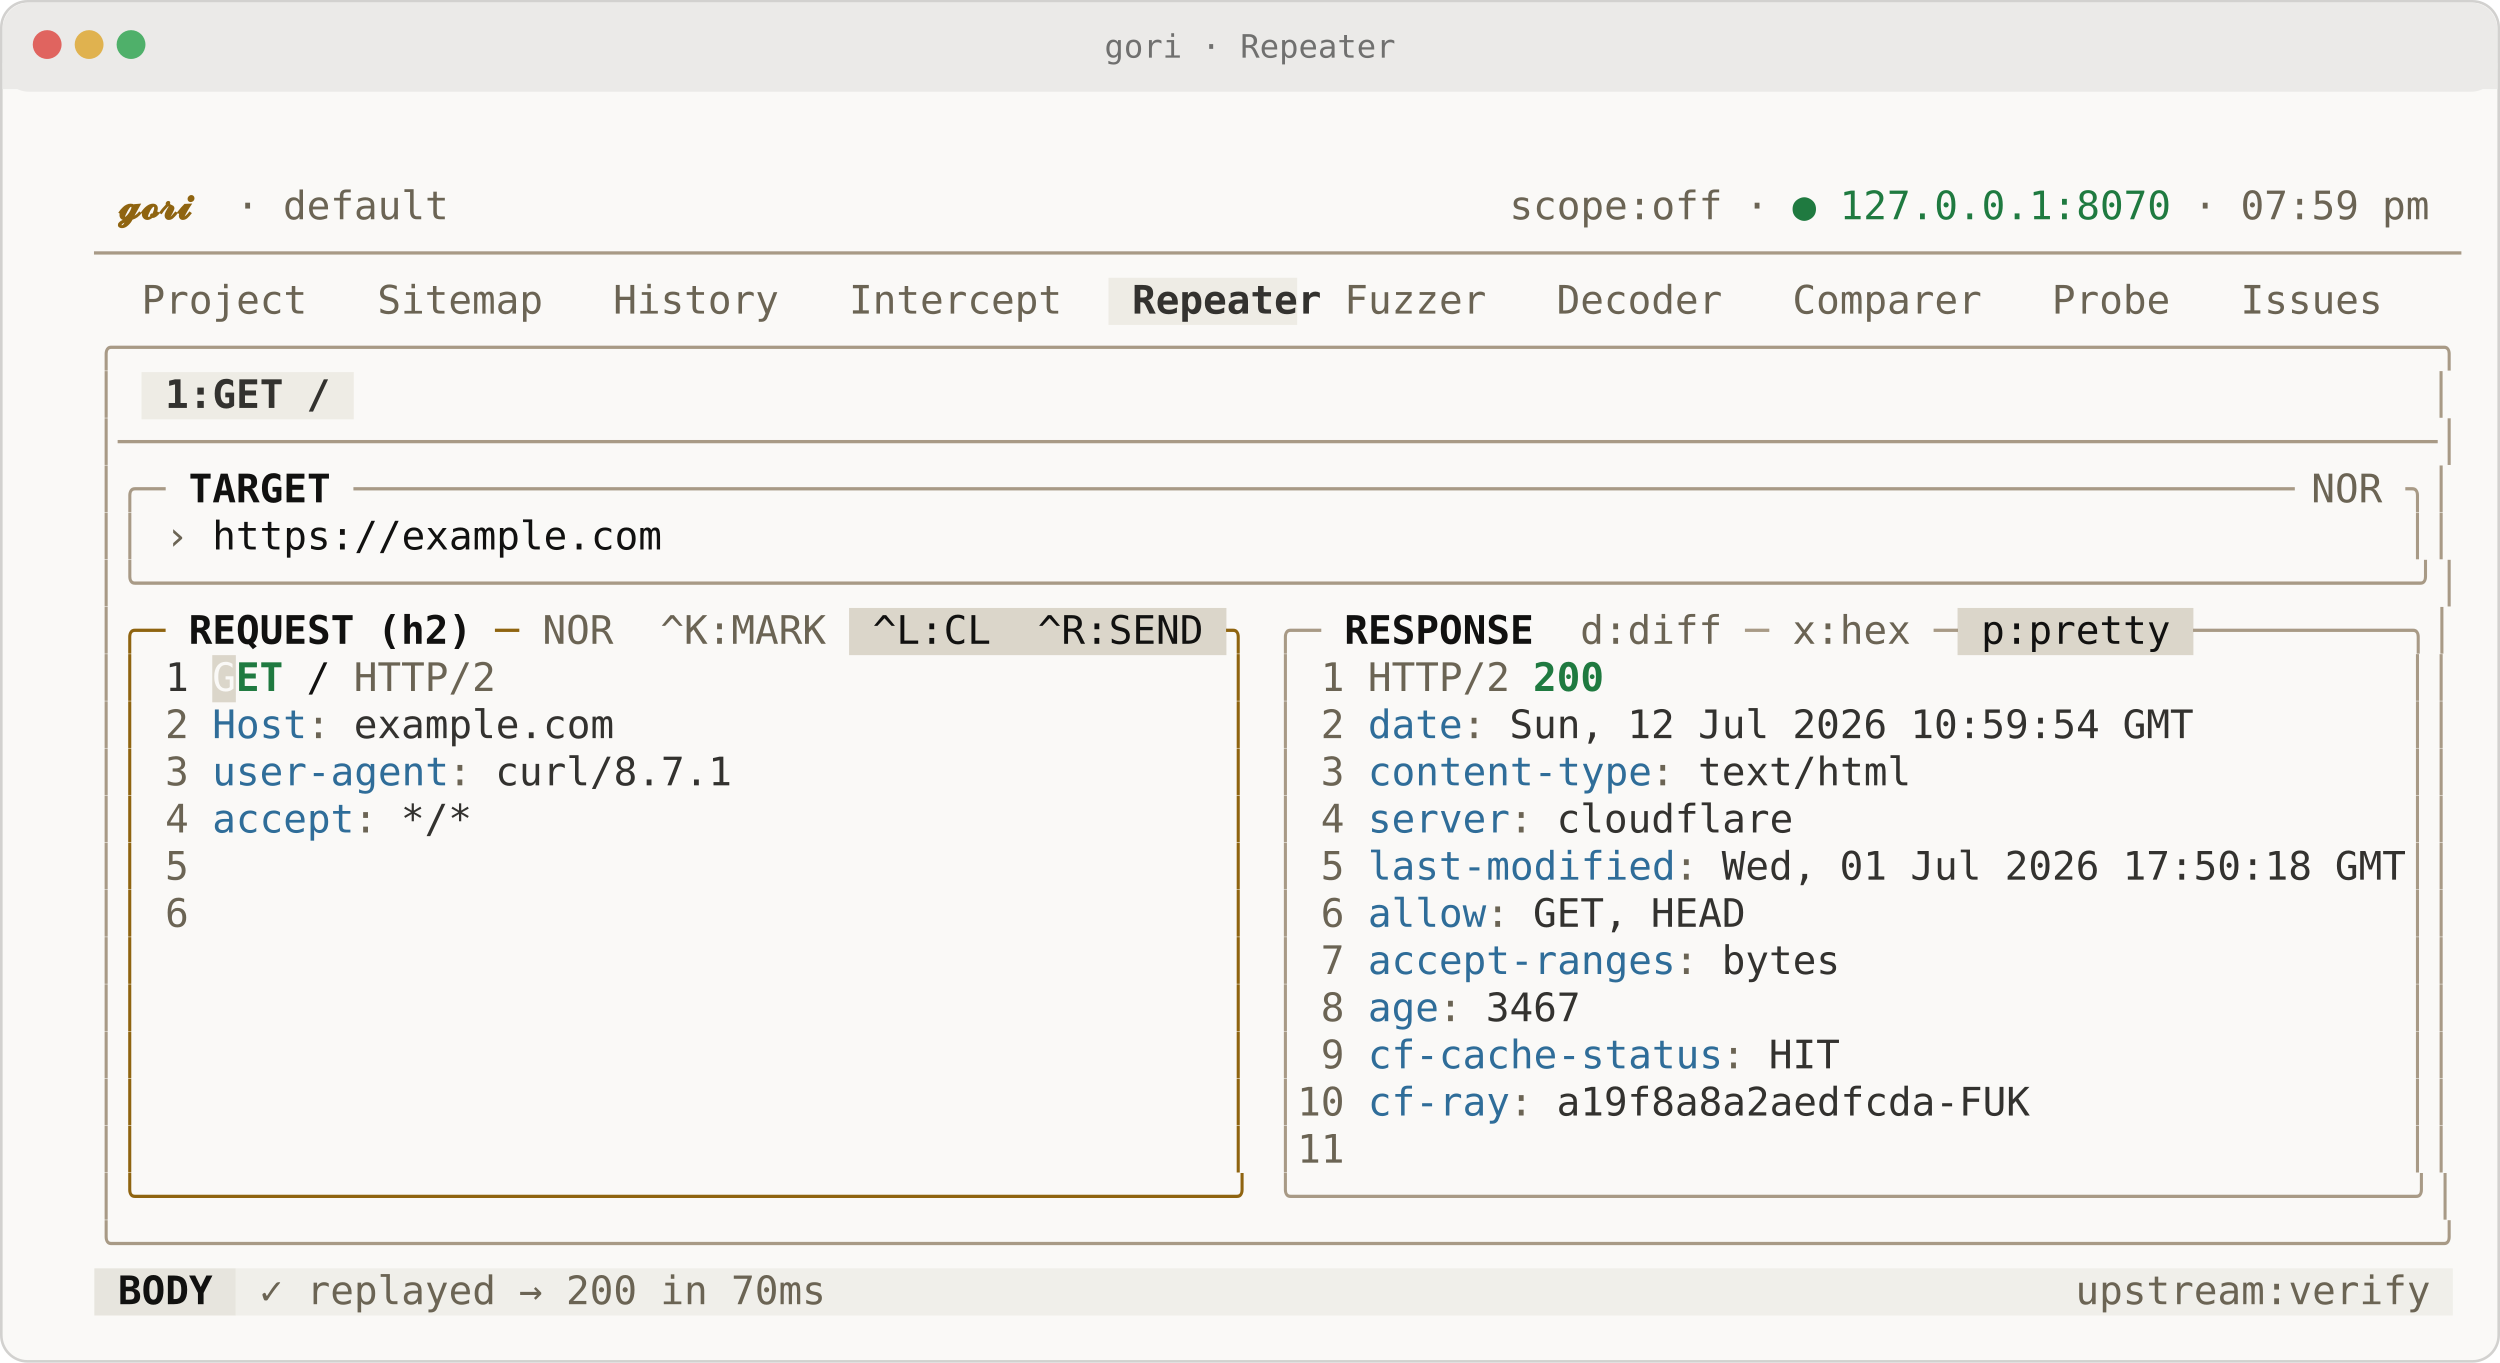
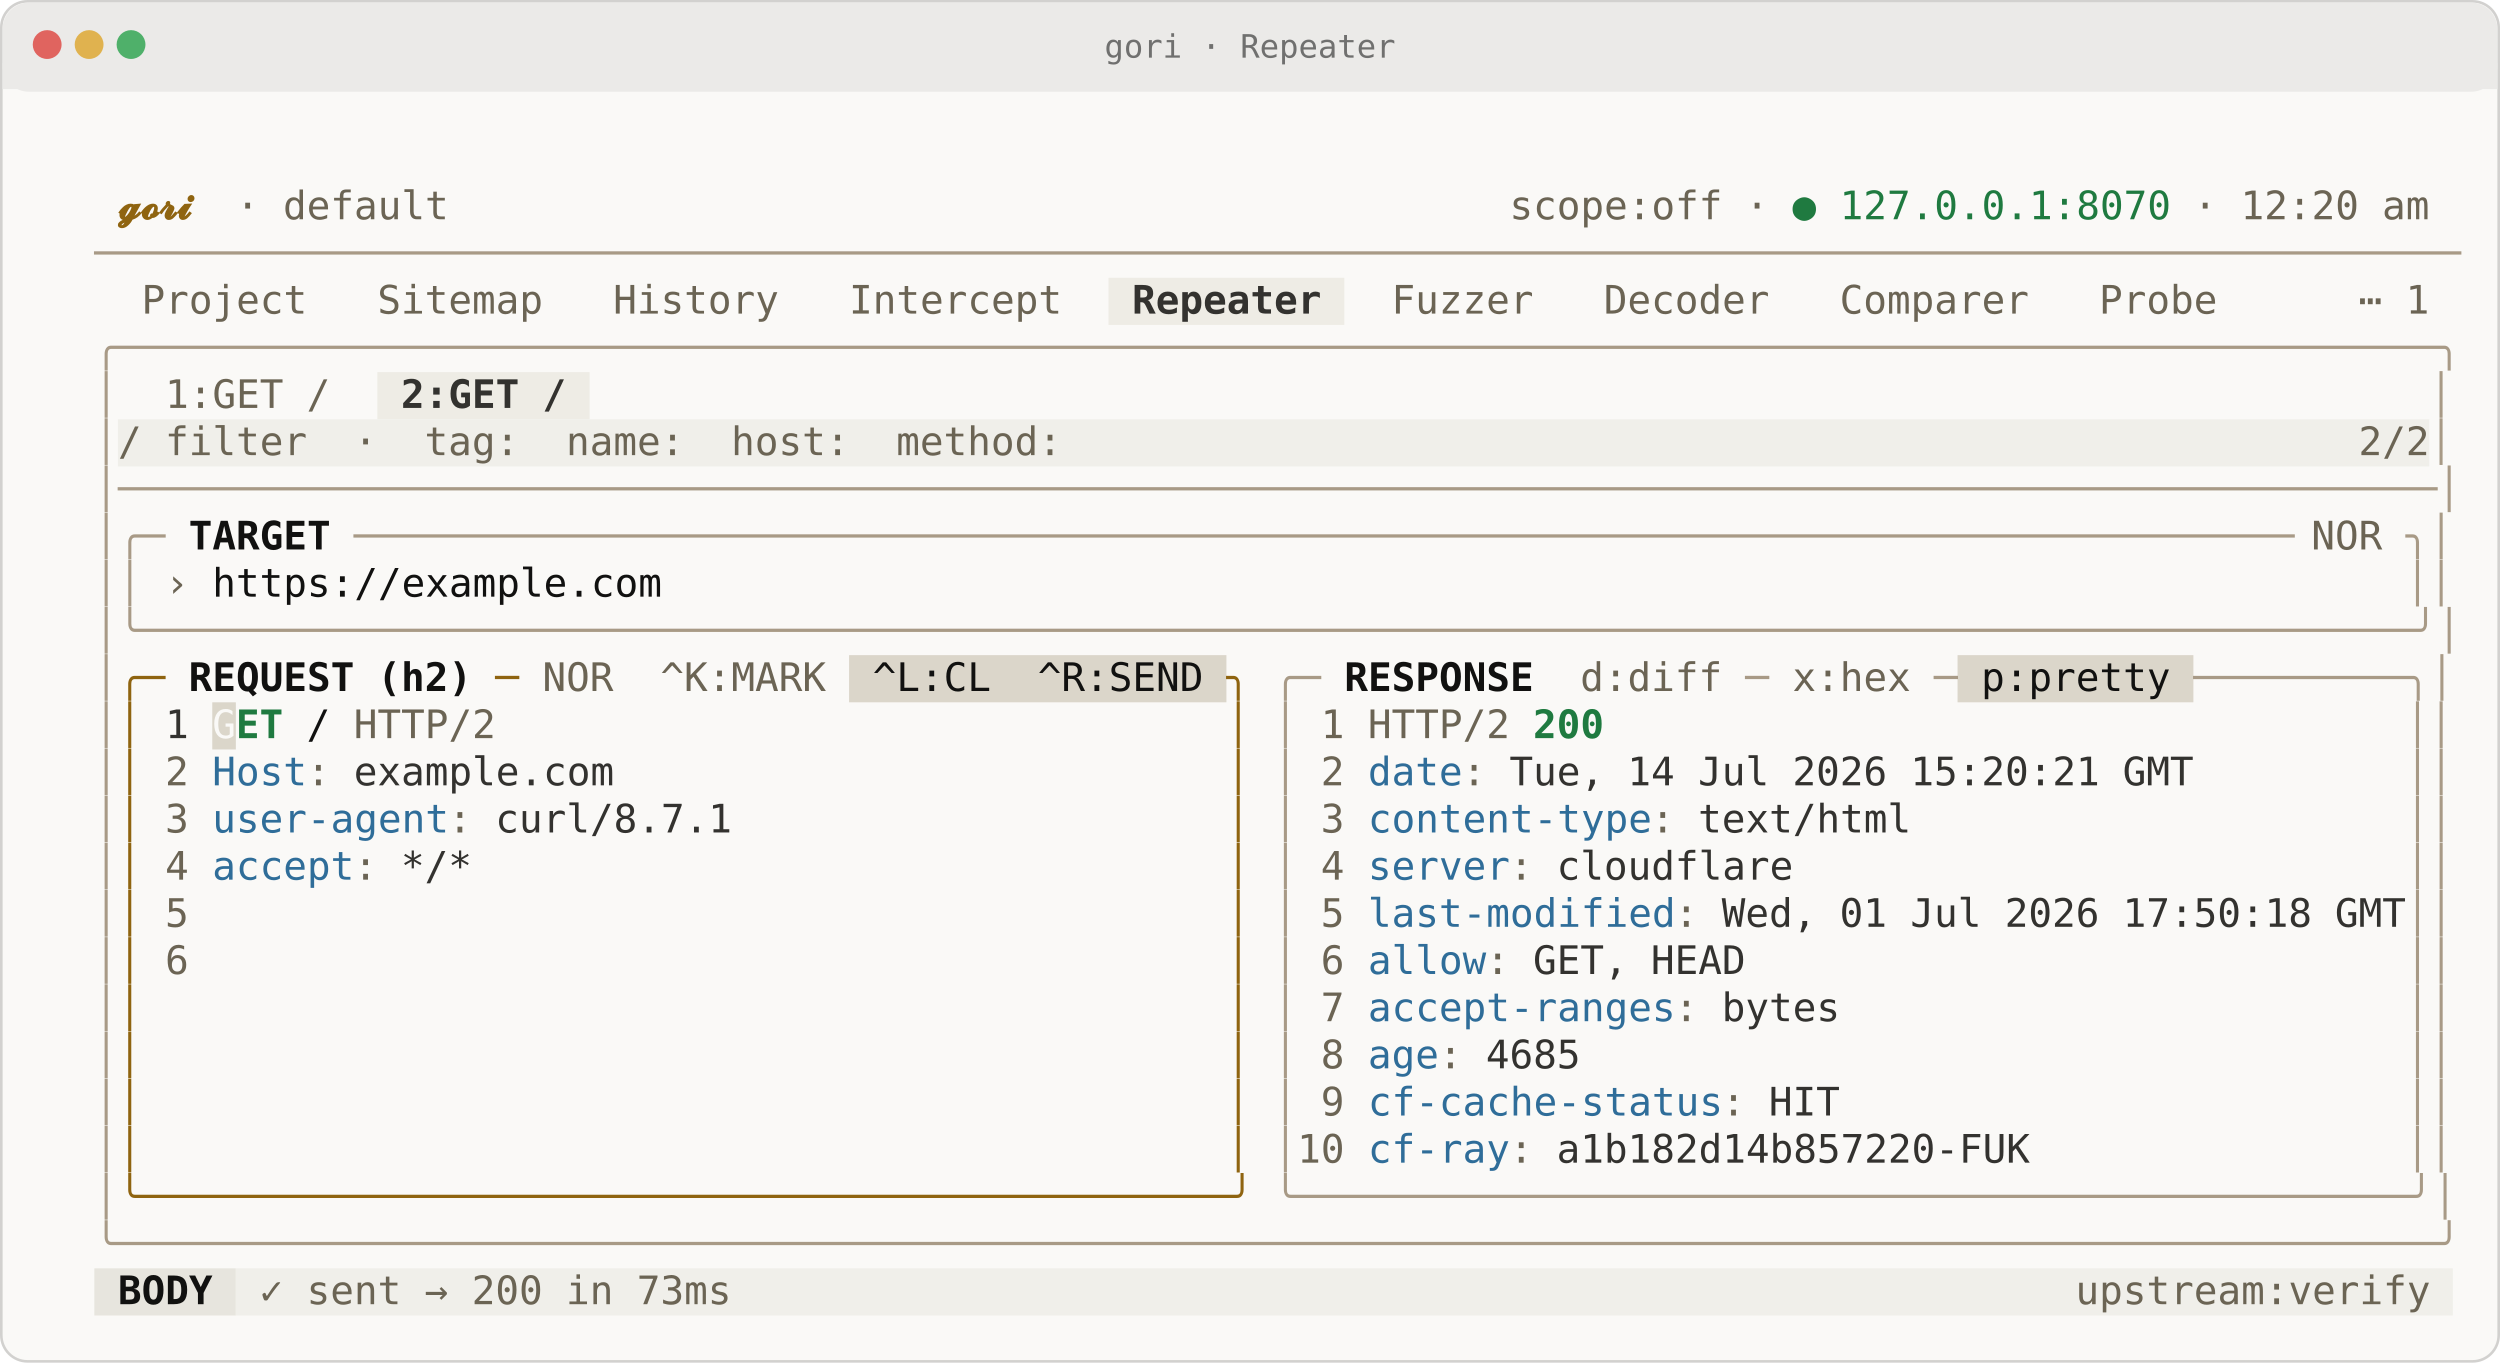
<svg xmlns="http://www.w3.org/2000/svg" width="954" height="520" viewBox="0 0 954.0 520.0" font-family="ui-monospace,'SF Mono','JetBrains Mono',Menlo,Consolas,monospace" font-size="15.0px" role="img" aria-label="gori · Repeater">
  <rect x="0.5" y="0.5" width="953.0" height="519.0" rx="10" ry="10" fill="#faf9f7" stroke="#d2d1cf" stroke-width="1" />
  <rect x="1" y="1" width="952.0" height="34.0" rx="10" ry="10" fill="#ebeae8" />
  <rect x="1" y="24.0" width="952.0" height="10" fill="#ebeae8" />
  <circle cx="18.0" cy="17.0" r="5.5" fill="#e0645f" />
  <circle cx="34.0" cy="17.0" r="5.5" fill="#e0b24f" />
  <circle cx="50.0" cy="17.0" r="5.5" fill="#4fb06a" />
  <text x="477.0" y="22.0" text-anchor="middle" fill="#70706f" font-size="12.3px">gori · Repeater</text>
-   <rect x="423.00" y="106.00" width="72.00" height="18.00" fill="#eeece5" />
-   <rect x="54.00" y="142.00" width="81.00" height="18.00" fill="#eeece5" />
-   <rect x="324.00" y="232.00" width="144.00" height="18.00" fill="#dbd6ca" />
-   <rect x="747.00" y="232.00" width="90.00" height="18.00" fill="#dbd6ca" />
-   <rect x="81.00" y="250.00" width="9.00" height="18.00" fill="#dbd6ca" />
+   <rect x="423.00" y="106.00" width="90.00" height="18.00" fill="#eeece5" />
+   <rect x="144.00" y="142.00" width="81.00" height="18.00" fill="#eeece5" />
+   <rect x="45.00" y="160.00" width="882.00" height="18.00" fill="#f0efea" />
+   <rect x="324.00" y="250.00" width="144.00" height="18.00" fill="#dbd6ca" />
+   <rect x="747.00" y="250.00" width="90.00" height="18.00" fill="#dbd6ca" />
+   <rect x="81.00" y="268.00" width="9.00" height="18.00" fill="#dbd6ca" />
  <rect x="36.00" y="484.00" width="54.00" height="18.00" fill="#e7e5de" />
  <rect x="90.00" y="484.00" width="846.00" height="18.00" fill="#f0efea" />
  <text x="45.00" y="83.68" textLength="36.00" lengthAdjust="spacingAndGlyphs" fill="#8f6410" font-weight="700" xml:space="preserve">𝓰𝓸𝓻𝓲</text>
  <text x="90.00" y="83.68" textLength="9.00" lengthAdjust="spacingAndGlyphs" fill="#6b6454" xml:space="preserve">·</text>
  <text x="108.00" y="83.68" textLength="63.00" lengthAdjust="spacingAndGlyphs" fill="#6b6454" xml:space="preserve">default</text>
  <text x="576.00" y="83.68" textLength="81.00" lengthAdjust="spacingAndGlyphs" fill="#6b6454" xml:space="preserve">scope:off</text>
  <text x="666.00" y="83.68" textLength="9.00" lengthAdjust="spacingAndGlyphs" fill="#6b6454" xml:space="preserve">·</text>
  <text x="684.00" y="83.68" textLength="9.00" lengthAdjust="spacingAndGlyphs" fill="#1f7a40" xml:space="preserve">●</text>
  <text x="702.00" y="83.68" textLength="126.00" lengthAdjust="spacingAndGlyphs" fill="#1f7a40" xml:space="preserve">127.0.0.1:8070</text>
  <text x="837.00" y="83.68" textLength="9.00" lengthAdjust="spacingAndGlyphs" fill="#6b6454" xml:space="preserve">·</text>
-   <text x="855.00" y="83.68" textLength="45.00" lengthAdjust="spacingAndGlyphs" fill="#6b6454" xml:space="preserve">07:59</text>
-   <text x="909.00" y="83.68" textLength="18.00" lengthAdjust="spacingAndGlyphs" fill="#6b6454" xml:space="preserve">pm</text>
+   <text x="855.00" y="83.68" textLength="45.00" lengthAdjust="spacingAndGlyphs" fill="#6b6454" xml:space="preserve">12:20</text>
+   <text x="909.00" y="83.68" textLength="18.00" lengthAdjust="spacingAndGlyphs" fill="#6b6454" xml:space="preserve">am</text>
  <text x="36.00" y="101.68" textLength="900.00" lengthAdjust="spacingAndGlyphs" fill="#a89a86" xml:space="preserve">────────────────────────────────────────────────────────────────────────────────────────────────────</text>
  <text x="54.00" y="119.68" textLength="63.00" lengthAdjust="spacingAndGlyphs" fill="#6b6454" xml:space="preserve">Project</text>
  <text x="144.00" y="119.68" textLength="63.00" lengthAdjust="spacingAndGlyphs" fill="#6b6454" xml:space="preserve">Sitemap</text>
  <text x="234.00" y="119.68" textLength="63.00" lengthAdjust="spacingAndGlyphs" fill="#6b6454" xml:space="preserve">History</text>
  <text x="324.00" y="119.68" textLength="81.00" lengthAdjust="spacingAndGlyphs" fill="#6b6454" xml:space="preserve">Intercept</text>
-   <text x="432.00" y="119.68" textLength="54.00" lengthAdjust="spacingAndGlyphs" fill="#33322f" font-weight="700" xml:space="preserve">Repeater</text>
-   <text x="513.00" y="119.68" textLength="54.00" lengthAdjust="spacingAndGlyphs" fill="#6b6454" xml:space="preserve">Fuzzer</text>
-   <text x="594.00" y="119.68" textLength="63.00" lengthAdjust="spacingAndGlyphs" fill="#6b6454" xml:space="preserve">Decoder</text>
-   <text x="684.00" y="119.68" textLength="72.00" lengthAdjust="spacingAndGlyphs" fill="#6b6454" xml:space="preserve">Comparer</text>
-   <text x="783.00" y="119.68" textLength="45.00" lengthAdjust="spacingAndGlyphs" fill="#6b6454" xml:space="preserve">Probe</text>
-   <text x="855.00" y="119.68" textLength="72.00" lengthAdjust="spacingAndGlyphs" fill="#6b6454" xml:space="preserve">Issues</text>
+   <text x="432.00" y="119.68" textLength="72.00" lengthAdjust="spacingAndGlyphs" fill="#33322f" font-weight="700" xml:space="preserve">Repeater</text>
+   <text x="531.00" y="119.68" textLength="54.00" lengthAdjust="spacingAndGlyphs" fill="#6b6454" xml:space="preserve">Fuzzer</text>
+   <text x="612.00" y="119.68" textLength="63.00" lengthAdjust="spacingAndGlyphs" fill="#6b6454" xml:space="preserve">Decoder</text>
+   <text x="702.00" y="119.68" textLength="72.00" lengthAdjust="spacingAndGlyphs" fill="#6b6454" xml:space="preserve">Comparer</text>
+   <text x="801.00" y="119.68" textLength="45.00" lengthAdjust="spacingAndGlyphs" fill="#6b6454" xml:space="preserve">Probe</text>
+   <text x="900.00" y="119.68" textLength="9.00" lengthAdjust="spacingAndGlyphs" fill="#6b6454" xml:space="preserve">⋯</text>
+   <text x="918.00" y="119.68" textLength="9.00" lengthAdjust="spacingAndGlyphs" fill="#6b6454" xml:space="preserve">1</text>
  <text x="36.00" y="137.68" textLength="900.00" lengthAdjust="spacingAndGlyphs" fill="#a89a86" xml:space="preserve">╭──────────────────────────────────────────────────────────────────────────────────────────────────╮</text>
  <text x="36.00" y="155.68" textLength="9.00" lengthAdjust="spacingAndGlyphs" fill="#a89a86" xml:space="preserve">│</text>
-   <text x="63.00" y="155.68" textLength="45.00" lengthAdjust="spacingAndGlyphs" fill="#33322f" font-weight="700" xml:space="preserve">1:GET</text>
-   <text x="117.00" y="155.68" textLength="9.00" lengthAdjust="spacingAndGlyphs" fill="#33322f" font-weight="700" xml:space="preserve">/</text>
+   <text x="63.00" y="155.68" textLength="45.00" lengthAdjust="spacingAndGlyphs" fill="#6b6454" xml:space="preserve">1:GET</text>
+   <text x="117.00" y="155.68" textLength="9.00" lengthAdjust="spacingAndGlyphs" fill="#6b6454" xml:space="preserve">/</text>
+   <text x="153.00" y="155.68" textLength="45.00" lengthAdjust="spacingAndGlyphs" fill="#33322f" font-weight="700" xml:space="preserve">2:GET</text>
+   <text x="207.00" y="155.68" textLength="9.00" lengthAdjust="spacingAndGlyphs" fill="#33322f" font-weight="700" xml:space="preserve">/</text>
  <text x="927.00" y="155.68" textLength="9.00" lengthAdjust="spacingAndGlyphs" fill="#a89a86" xml:space="preserve">│</text>
-   <text x="36.00" y="173.68" textLength="900.00" lengthAdjust="spacingAndGlyphs" fill="#a89a86" xml:space="preserve">│──────────────────────────────────────────────────────────────────────────────────────────────────│</text>
-   <text x="36.00" y="191.68" textLength="27.00" lengthAdjust="spacingAndGlyphs" fill="#a89a86" xml:space="preserve">│╭─</text>
-   <text x="72.00" y="191.68" textLength="54.00" lengthAdjust="spacingAndGlyphs" fill="#111110" font-weight="700" xml:space="preserve">TARGET</text>
-   <text x="135.00" y="191.68" textLength="738.00" lengthAdjust="spacingAndGlyphs" fill="#a89a86" xml:space="preserve">──────────────────────────────────────────────────────────────────────────────────</text>
-   <text x="882.00" y="191.68" textLength="27.00" lengthAdjust="spacingAndGlyphs" fill="#6b6454" xml:space="preserve">NOR</text>
-   <text x="918.00" y="191.68" textLength="18.00" lengthAdjust="spacingAndGlyphs" fill="#a89a86" xml:space="preserve">╮│</text>
-   <text x="36.00" y="209.68" textLength="18.00" lengthAdjust="spacingAndGlyphs" fill="#a89a86" xml:space="preserve">││</text>
-   <text x="63.00" y="209.68" textLength="9.00" lengthAdjust="spacingAndGlyphs" fill="#6b6454" xml:space="preserve">›</text>
-   <text x="81.00" y="209.68" textLength="171.00" lengthAdjust="spacingAndGlyphs" fill="#111110" xml:space="preserve">https://example.com</text>
-   <text x="918.00" y="209.68" textLength="18.00" lengthAdjust="spacingAndGlyphs" fill="#a89a86" xml:space="preserve">││</text>
-   <text x="36.00" y="227.68" textLength="900.00" lengthAdjust="spacingAndGlyphs" fill="#a89a86" xml:space="preserve">│╰────────────────────────────────────────────────────────────────────────────────────────────────╯│</text>
-   <text x="36.00" y="245.68" textLength="9.00" lengthAdjust="spacingAndGlyphs" fill="#a89a86" xml:space="preserve">│</text>
-   <text x="45.00" y="245.68" textLength="18.00" lengthAdjust="spacingAndGlyphs" fill="#8f6410" xml:space="preserve">╭─</text>
-   <text x="72.00" y="245.68" textLength="63.00" lengthAdjust="spacingAndGlyphs" fill="#111110" font-weight="700" xml:space="preserve">REQUEST</text>
-   <text x="144.00" y="245.68" textLength="36.00" lengthAdjust="spacingAndGlyphs" fill="#111110" font-weight="700" xml:space="preserve">(h2)</text>
-   <text x="189.00" y="245.68" textLength="9.00" lengthAdjust="spacingAndGlyphs" fill="#8f6410" xml:space="preserve">─</text>
-   <text x="207.00" y="245.68" textLength="27.00" lengthAdjust="spacingAndGlyphs" fill="#6b6454" xml:space="preserve">NOR</text>
-   <text x="252.00" y="245.68" textLength="63.00" lengthAdjust="spacingAndGlyphs" fill="#6b6454" xml:space="preserve">^K:MARK</text>
-   <text x="333.00" y="245.68" textLength="45.00" lengthAdjust="spacingAndGlyphs" fill="#111110" xml:space="preserve">^L:CL</text>
-   <text x="396.00" y="245.68" textLength="63.00" lengthAdjust="spacingAndGlyphs" fill="#111110" xml:space="preserve">^R:SEND</text>
-   <text x="468.00" y="245.68" textLength="9.00" lengthAdjust="spacingAndGlyphs" fill="#8f6410" xml:space="preserve">╮</text>
-   <text x="486.00" y="245.68" textLength="18.00" lengthAdjust="spacingAndGlyphs" fill="#a89a86" xml:space="preserve">╭─</text>
-   <text x="513.00" y="245.68" textLength="72.00" lengthAdjust="spacingAndGlyphs" fill="#111110" font-weight="700" xml:space="preserve">RESPONSE</text>
-   <text x="603.00" y="245.68" textLength="54.00" lengthAdjust="spacingAndGlyphs" fill="#6b6454" xml:space="preserve">d:diff</text>
-   <text x="666.00" y="245.68" textLength="9.00" lengthAdjust="spacingAndGlyphs" fill="#a89a86" xml:space="preserve">─</text>
-   <text x="684.00" y="245.68" textLength="45.00" lengthAdjust="spacingAndGlyphs" fill="#6b6454" xml:space="preserve">x:hex</text>
-   <text x="738.00" y="245.68" textLength="9.00" lengthAdjust="spacingAndGlyphs" fill="#a89a86" xml:space="preserve">─</text>
-   <text x="756.00" y="245.68" textLength="72.00" lengthAdjust="spacingAndGlyphs" fill="#111110" xml:space="preserve">p:pretty</text>
-   <text x="837.00" y="245.68" textLength="99.00" lengthAdjust="spacingAndGlyphs" fill="#a89a86" xml:space="preserve">─────────╮│</text>
+   <text x="36.00" y="173.68" textLength="9.00" lengthAdjust="spacingAndGlyphs" fill="#a89a86" xml:space="preserve">│</text>
+   <text x="45.00" y="173.68" textLength="9.00" lengthAdjust="spacingAndGlyphs" fill="#6b6454" xml:space="preserve">/</text>
+   <text x="63.00" y="173.68" textLength="54.00" lengthAdjust="spacingAndGlyphs" fill="#6b6454" xml:space="preserve">filter</text>
+   <text x="135.00" y="173.68" textLength="9.00" lengthAdjust="spacingAndGlyphs" fill="#6b6454" xml:space="preserve">·</text>
+   <text x="162.00" y="173.68" textLength="36.00" lengthAdjust="spacingAndGlyphs" fill="#6b6454" xml:space="preserve">tag:</text>
+   <text x="216.00" y="173.68" textLength="45.00" lengthAdjust="spacingAndGlyphs" fill="#6b6454" xml:space="preserve">name:</text>
+   <text x="279.00" y="173.68" textLength="45.00" lengthAdjust="spacingAndGlyphs" fill="#6b6454" xml:space="preserve">host:</text>
+   <text x="342.00" y="173.68" textLength="63.00" lengthAdjust="spacingAndGlyphs" fill="#6b6454" xml:space="preserve">method:</text>
+   <text x="900.00" y="173.68" textLength="27.00" lengthAdjust="spacingAndGlyphs" fill="#6b6454" xml:space="preserve">2/2</text>
+   <text x="927.00" y="173.68" textLength="9.00" lengthAdjust="spacingAndGlyphs" fill="#a89a86" xml:space="preserve">│</text>
+   <text x="36.00" y="191.68" textLength="900.00" lengthAdjust="spacingAndGlyphs" fill="#a89a86" xml:space="preserve">│──────────────────────────────────────────────────────────────────────────────────────────────────│</text>
+   <text x="36.00" y="209.68" textLength="27.00" lengthAdjust="spacingAndGlyphs" fill="#a89a86" xml:space="preserve">│╭─</text>
+   <text x="72.00" y="209.68" textLength="54.00" lengthAdjust="spacingAndGlyphs" fill="#111110" font-weight="700" xml:space="preserve">TARGET</text>
+   <text x="135.00" y="209.68" textLength="738.00" lengthAdjust="spacingAndGlyphs" fill="#a89a86" xml:space="preserve">──────────────────────────────────────────────────────────────────────────────────</text>
+   <text x="882.00" y="209.68" textLength="27.00" lengthAdjust="spacingAndGlyphs" fill="#6b6454" xml:space="preserve">NOR</text>
+   <text x="918.00" y="209.68" textLength="18.00" lengthAdjust="spacingAndGlyphs" fill="#a89a86" xml:space="preserve">╮│</text>
+   <text x="36.00" y="227.68" textLength="18.00" lengthAdjust="spacingAndGlyphs" fill="#a89a86" xml:space="preserve">││</text>
+   <text x="63.00" y="227.68" textLength="9.00" lengthAdjust="spacingAndGlyphs" fill="#6b6454" xml:space="preserve">›</text>
+   <text x="81.00" y="227.68" textLength="171.00" lengthAdjust="spacingAndGlyphs" fill="#111110" xml:space="preserve">https://example.com</text>
+   <text x="918.00" y="227.68" textLength="18.00" lengthAdjust="spacingAndGlyphs" fill="#a89a86" xml:space="preserve">││</text>
+   <text x="36.00" y="245.68" textLength="900.00" lengthAdjust="spacingAndGlyphs" fill="#a89a86" xml:space="preserve">│╰────────────────────────────────────────────────────────────────────────────────────────────────╯│</text>
  <text x="36.00" y="263.68" textLength="9.00" lengthAdjust="spacingAndGlyphs" fill="#a89a86" xml:space="preserve">│</text>
-   <text x="45.00" y="263.68" textLength="9.00" lengthAdjust="spacingAndGlyphs" fill="#8f6410" xml:space="preserve">│</text>
-   <text x="63.00" y="263.68" textLength="9.00" lengthAdjust="spacingAndGlyphs" fill="#33322f" xml:space="preserve">1</text>
-   <text x="81.00" y="263.68" textLength="9.00" lengthAdjust="spacingAndGlyphs" fill="#faf9f7" xml:space="preserve">G</text>
-   <text x="90.00" y="263.68" textLength="18.00" lengthAdjust="spacingAndGlyphs" fill="#1f7a40" font-weight="700" xml:space="preserve">ET</text>
-   <text x="117.00" y="263.68" textLength="9.00" lengthAdjust="spacingAndGlyphs" fill="#111110" xml:space="preserve">/</text>
-   <text x="135.00" y="263.68" textLength="54.00" lengthAdjust="spacingAndGlyphs" fill="#6b6454" xml:space="preserve">HTTP/2</text>
-   <text x="468.00" y="263.68" textLength="9.00" lengthAdjust="spacingAndGlyphs" fill="#8f6410" xml:space="preserve">│</text>
-   <text x="486.00" y="263.68" textLength="9.00" lengthAdjust="spacingAndGlyphs" fill="#a89a86" xml:space="preserve">│</text>
-   <text x="504.00" y="263.68" textLength="9.00" lengthAdjust="spacingAndGlyphs" fill="#6b6454" xml:space="preserve">1</text>
-   <text x="522.00" y="263.68" textLength="54.00" lengthAdjust="spacingAndGlyphs" fill="#6b6454" xml:space="preserve">HTTP/2</text>
-   <text x="585.00" y="263.68" textLength="27.00" lengthAdjust="spacingAndGlyphs" fill="#1f7a40" font-weight="700" xml:space="preserve">200</text>
-   <text x="918.00" y="263.68" textLength="18.00" lengthAdjust="spacingAndGlyphs" fill="#a89a86" xml:space="preserve">││</text>
+   <text x="45.00" y="263.68" textLength="18.00" lengthAdjust="spacingAndGlyphs" fill="#8f6410" xml:space="preserve">╭─</text>
+   <text x="72.00" y="263.68" textLength="63.00" lengthAdjust="spacingAndGlyphs" fill="#111110" font-weight="700" xml:space="preserve">REQUEST</text>
+   <text x="144.00" y="263.68" textLength="36.00" lengthAdjust="spacingAndGlyphs" fill="#111110" font-weight="700" xml:space="preserve">(h2)</text>
+   <text x="189.00" y="263.68" textLength="9.00" lengthAdjust="spacingAndGlyphs" fill="#8f6410" xml:space="preserve">─</text>
+   <text x="207.00" y="263.68" textLength="27.00" lengthAdjust="spacingAndGlyphs" fill="#6b6454" xml:space="preserve">NOR</text>
+   <text x="252.00" y="263.68" textLength="63.00" lengthAdjust="spacingAndGlyphs" fill="#6b6454" xml:space="preserve">^K:MARK</text>
+   <text x="333.00" y="263.68" textLength="45.00" lengthAdjust="spacingAndGlyphs" fill="#111110" xml:space="preserve">^L:CL</text>
+   <text x="396.00" y="263.68" textLength="63.00" lengthAdjust="spacingAndGlyphs" fill="#111110" xml:space="preserve">^R:SEND</text>
+   <text x="468.00" y="263.68" textLength="9.00" lengthAdjust="spacingAndGlyphs" fill="#8f6410" xml:space="preserve">╮</text>
+   <text x="486.00" y="263.68" textLength="18.00" lengthAdjust="spacingAndGlyphs" fill="#a89a86" xml:space="preserve">╭─</text>
+   <text x="513.00" y="263.68" textLength="72.00" lengthAdjust="spacingAndGlyphs" fill="#111110" font-weight="700" xml:space="preserve">RESPONSE</text>
+   <text x="603.00" y="263.68" textLength="54.00" lengthAdjust="spacingAndGlyphs" fill="#6b6454" xml:space="preserve">d:diff</text>
+   <text x="666.00" y="263.68" textLength="9.00" lengthAdjust="spacingAndGlyphs" fill="#a89a86" xml:space="preserve">─</text>
+   <text x="684.00" y="263.68" textLength="45.00" lengthAdjust="spacingAndGlyphs" fill="#6b6454" xml:space="preserve">x:hex</text>
+   <text x="738.00" y="263.68" textLength="9.00" lengthAdjust="spacingAndGlyphs" fill="#a89a86" xml:space="preserve">─</text>
+   <text x="756.00" y="263.68" textLength="72.00" lengthAdjust="spacingAndGlyphs" fill="#111110" xml:space="preserve">p:pretty</text>
+   <text x="837.00" y="263.68" textLength="99.00" lengthAdjust="spacingAndGlyphs" fill="#a89a86" xml:space="preserve">─────────╮│</text>
  <text x="36.00" y="281.68" textLength="9.00" lengthAdjust="spacingAndGlyphs" fill="#a89a86" xml:space="preserve">│</text>
  <text x="45.00" y="281.68" textLength="9.00" lengthAdjust="spacingAndGlyphs" fill="#8f6410" xml:space="preserve">│</text>
-   <text x="63.00" y="281.68" textLength="9.00" lengthAdjust="spacingAndGlyphs" fill="#6b6454" xml:space="preserve">2</text>
-   <text x="81.00" y="281.68" textLength="36.00" lengthAdjust="spacingAndGlyphs" fill="#2f6d99" xml:space="preserve">Host</text>
-   <text x="117.00" y="281.68" textLength="9.00" lengthAdjust="spacingAndGlyphs" fill="#6b6454" xml:space="preserve">:</text>
-   <text x="135.00" y="281.68" textLength="99.00" lengthAdjust="spacingAndGlyphs" fill="#33322f" xml:space="preserve">example.com</text>
+   <text x="63.00" y="281.68" textLength="9.00" lengthAdjust="spacingAndGlyphs" fill="#33322f" xml:space="preserve">1</text>
+   <text x="81.00" y="281.68" textLength="9.00" lengthAdjust="spacingAndGlyphs" fill="#faf9f7" xml:space="preserve">G</text>
+   <text x="90.00" y="281.68" textLength="18.00" lengthAdjust="spacingAndGlyphs" fill="#1f7a40" font-weight="700" xml:space="preserve">ET</text>
+   <text x="117.00" y="281.68" textLength="9.00" lengthAdjust="spacingAndGlyphs" fill="#111110" xml:space="preserve">/</text>
+   <text x="135.00" y="281.68" textLength="54.00" lengthAdjust="spacingAndGlyphs" fill="#6b6454" xml:space="preserve">HTTP/2</text>
  <text x="468.00" y="281.68" textLength="9.00" lengthAdjust="spacingAndGlyphs" fill="#8f6410" xml:space="preserve">│</text>
  <text x="486.00" y="281.68" textLength="9.00" lengthAdjust="spacingAndGlyphs" fill="#a89a86" xml:space="preserve">│</text>
-   <text x="504.00" y="281.68" textLength="9.00" lengthAdjust="spacingAndGlyphs" fill="#6b6454" xml:space="preserve">2</text>
-   <text x="522.00" y="281.68" textLength="36.00" lengthAdjust="spacingAndGlyphs" fill="#2f6d99" xml:space="preserve">date</text>
-   <text x="558.00" y="281.68" textLength="9.00" lengthAdjust="spacingAndGlyphs" fill="#6b6454" xml:space="preserve">:</text>
-   <text x="576.00" y="281.68" textLength="36.00" lengthAdjust="spacingAndGlyphs" fill="#33322f" xml:space="preserve">Sun,</text>
-   <text x="621.00" y="281.68" textLength="18.00" lengthAdjust="spacingAndGlyphs" fill="#33322f" xml:space="preserve">12</text>
-   <text x="648.00" y="281.68" textLength="27.00" lengthAdjust="spacingAndGlyphs" fill="#33322f" xml:space="preserve">Jul</text>
-   <text x="684.00" y="281.68" textLength="36.00" lengthAdjust="spacingAndGlyphs" fill="#33322f" xml:space="preserve">2026</text>
-   <text x="729.00" y="281.68" textLength="72.00" lengthAdjust="spacingAndGlyphs" fill="#33322f" xml:space="preserve">10:59:54</text>
-   <text x="810.00" y="281.68" textLength="27.00" lengthAdjust="spacingAndGlyphs" fill="#33322f" xml:space="preserve">GMT</text>
+   <text x="504.00" y="281.68" textLength="9.00" lengthAdjust="spacingAndGlyphs" fill="#6b6454" xml:space="preserve">1</text>
+   <text x="522.00" y="281.68" textLength="54.00" lengthAdjust="spacingAndGlyphs" fill="#6b6454" xml:space="preserve">HTTP/2</text>
+   <text x="585.00" y="281.68" textLength="27.00" lengthAdjust="spacingAndGlyphs" fill="#1f7a40" font-weight="700" xml:space="preserve">200</text>
  <text x="918.00" y="281.68" textLength="18.00" lengthAdjust="spacingAndGlyphs" fill="#a89a86" xml:space="preserve">││</text>
  <text x="36.00" y="299.68" textLength="9.00" lengthAdjust="spacingAndGlyphs" fill="#a89a86" xml:space="preserve">│</text>
  <text x="45.00" y="299.68" textLength="9.00" lengthAdjust="spacingAndGlyphs" fill="#8f6410" xml:space="preserve">│</text>
-   <text x="63.00" y="299.68" textLength="9.00" lengthAdjust="spacingAndGlyphs" fill="#6b6454" xml:space="preserve">3</text>
-   <text x="81.00" y="299.68" textLength="90.00" lengthAdjust="spacingAndGlyphs" fill="#2f6d99" xml:space="preserve">user-agent</text>
-   <text x="171.00" y="299.68" textLength="9.00" lengthAdjust="spacingAndGlyphs" fill="#6b6454" xml:space="preserve">:</text>
-   <text x="189.00" y="299.68" textLength="90.00" lengthAdjust="spacingAndGlyphs" fill="#33322f" xml:space="preserve">curl/8.7.1</text>
+   <text x="63.00" y="299.68" textLength="9.00" lengthAdjust="spacingAndGlyphs" fill="#6b6454" xml:space="preserve">2</text>
+   <text x="81.00" y="299.68" textLength="36.00" lengthAdjust="spacingAndGlyphs" fill="#2f6d99" xml:space="preserve">Host</text>
+   <text x="117.00" y="299.68" textLength="9.00" lengthAdjust="spacingAndGlyphs" fill="#6b6454" xml:space="preserve">:</text>
+   <text x="135.00" y="299.68" textLength="99.00" lengthAdjust="spacingAndGlyphs" fill="#33322f" xml:space="preserve">example.com</text>
  <text x="468.00" y="299.68" textLength="9.00" lengthAdjust="spacingAndGlyphs" fill="#8f6410" xml:space="preserve">│</text>
  <text x="486.00" y="299.68" textLength="9.00" lengthAdjust="spacingAndGlyphs" fill="#a89a86" xml:space="preserve">│</text>
-   <text x="504.00" y="299.68" textLength="9.00" lengthAdjust="spacingAndGlyphs" fill="#6b6454" xml:space="preserve">3</text>
-   <text x="522.00" y="299.68" textLength="108.00" lengthAdjust="spacingAndGlyphs" fill="#2f6d99" xml:space="preserve">content-type</text>
-   <text x="630.00" y="299.68" textLength="9.00" lengthAdjust="spacingAndGlyphs" fill="#6b6454" xml:space="preserve">:</text>
-   <text x="648.00" y="299.68" textLength="81.00" lengthAdjust="spacingAndGlyphs" fill="#33322f" xml:space="preserve">text/html</text>
+   <text x="504.00" y="299.68" textLength="9.00" lengthAdjust="spacingAndGlyphs" fill="#6b6454" xml:space="preserve">2</text>
+   <text x="522.00" y="299.68" textLength="36.00" lengthAdjust="spacingAndGlyphs" fill="#2f6d99" xml:space="preserve">date</text>
+   <text x="558.00" y="299.68" textLength="9.00" lengthAdjust="spacingAndGlyphs" fill="#6b6454" xml:space="preserve">:</text>
+   <text x="576.00" y="299.68" textLength="36.00" lengthAdjust="spacingAndGlyphs" fill="#33322f" xml:space="preserve">Tue,</text>
+   <text x="621.00" y="299.68" textLength="18.00" lengthAdjust="spacingAndGlyphs" fill="#33322f" xml:space="preserve">14</text>
+   <text x="648.00" y="299.68" textLength="27.00" lengthAdjust="spacingAndGlyphs" fill="#33322f" xml:space="preserve">Jul</text>
+   <text x="684.00" y="299.68" textLength="36.00" lengthAdjust="spacingAndGlyphs" fill="#33322f" xml:space="preserve">2026</text>
+   <text x="729.00" y="299.68" textLength="72.00" lengthAdjust="spacingAndGlyphs" fill="#33322f" xml:space="preserve">15:20:21</text>
+   <text x="810.00" y="299.68" textLength="27.00" lengthAdjust="spacingAndGlyphs" fill="#33322f" xml:space="preserve">GMT</text>
  <text x="918.00" y="299.68" textLength="18.00" lengthAdjust="spacingAndGlyphs" fill="#a89a86" xml:space="preserve">││</text>
  <text x="36.00" y="317.68" textLength="9.00" lengthAdjust="spacingAndGlyphs" fill="#a89a86" xml:space="preserve">│</text>
  <text x="45.00" y="317.68" textLength="9.00" lengthAdjust="spacingAndGlyphs" fill="#8f6410" xml:space="preserve">│</text>
-   <text x="63.00" y="317.68" textLength="9.00" lengthAdjust="spacingAndGlyphs" fill="#6b6454" xml:space="preserve">4</text>
-   <text x="81.00" y="317.68" textLength="54.00" lengthAdjust="spacingAndGlyphs" fill="#2f6d99" xml:space="preserve">accept</text>
-   <text x="135.00" y="317.68" textLength="9.00" lengthAdjust="spacingAndGlyphs" fill="#6b6454" xml:space="preserve">:</text>
-   <text x="153.00" y="317.68" textLength="27.00" lengthAdjust="spacingAndGlyphs" fill="#33322f" xml:space="preserve">*/*</text>
+   <text x="63.00" y="317.68" textLength="9.00" lengthAdjust="spacingAndGlyphs" fill="#6b6454" xml:space="preserve">3</text>
+   <text x="81.00" y="317.68" textLength="90.00" lengthAdjust="spacingAndGlyphs" fill="#2f6d99" xml:space="preserve">user-agent</text>
+   <text x="171.00" y="317.68" textLength="9.00" lengthAdjust="spacingAndGlyphs" fill="#6b6454" xml:space="preserve">:</text>
+   <text x="189.00" y="317.68" textLength="90.00" lengthAdjust="spacingAndGlyphs" fill="#33322f" xml:space="preserve">curl/8.7.1</text>
  <text x="468.00" y="317.68" textLength="9.00" lengthAdjust="spacingAndGlyphs" fill="#8f6410" xml:space="preserve">│</text>
  <text x="486.00" y="317.68" textLength="9.00" lengthAdjust="spacingAndGlyphs" fill="#a89a86" xml:space="preserve">│</text>
-   <text x="504.00" y="317.68" textLength="9.00" lengthAdjust="spacingAndGlyphs" fill="#6b6454" xml:space="preserve">4</text>
-   <text x="522.00" y="317.68" textLength="54.00" lengthAdjust="spacingAndGlyphs" fill="#2f6d99" xml:space="preserve">server</text>
-   <text x="576.00" y="317.68" textLength="9.00" lengthAdjust="spacingAndGlyphs" fill="#6b6454" xml:space="preserve">:</text>
-   <text x="594.00" y="317.68" textLength="90.00" lengthAdjust="spacingAndGlyphs" fill="#33322f" xml:space="preserve">cloudflare</text>
+   <text x="504.00" y="317.68" textLength="9.00" lengthAdjust="spacingAndGlyphs" fill="#6b6454" xml:space="preserve">3</text>
+   <text x="522.00" y="317.68" textLength="108.00" lengthAdjust="spacingAndGlyphs" fill="#2f6d99" xml:space="preserve">content-type</text>
+   <text x="630.00" y="317.68" textLength="9.00" lengthAdjust="spacingAndGlyphs" fill="#6b6454" xml:space="preserve">:</text>
+   <text x="648.00" y="317.68" textLength="81.00" lengthAdjust="spacingAndGlyphs" fill="#33322f" xml:space="preserve">text/html</text>
  <text x="918.00" y="317.68" textLength="18.00" lengthAdjust="spacingAndGlyphs" fill="#a89a86" xml:space="preserve">││</text>
  <text x="36.00" y="335.68" textLength="9.00" lengthAdjust="spacingAndGlyphs" fill="#a89a86" xml:space="preserve">│</text>
  <text x="45.00" y="335.68" textLength="9.00" lengthAdjust="spacingAndGlyphs" fill="#8f6410" xml:space="preserve">│</text>
-   <text x="63.00" y="335.68" textLength="9.00" lengthAdjust="spacingAndGlyphs" fill="#6b6454" xml:space="preserve">5</text>
+   <text x="63.00" y="335.68" textLength="9.00" lengthAdjust="spacingAndGlyphs" fill="#6b6454" xml:space="preserve">4</text>
+   <text x="81.00" y="335.68" textLength="54.00" lengthAdjust="spacingAndGlyphs" fill="#2f6d99" xml:space="preserve">accept</text>
+   <text x="135.00" y="335.68" textLength="9.00" lengthAdjust="spacingAndGlyphs" fill="#6b6454" xml:space="preserve">:</text>
+   <text x="153.00" y="335.68" textLength="27.00" lengthAdjust="spacingAndGlyphs" fill="#33322f" xml:space="preserve">*/*</text>
  <text x="468.00" y="335.68" textLength="9.00" lengthAdjust="spacingAndGlyphs" fill="#8f6410" xml:space="preserve">│</text>
  <text x="486.00" y="335.68" textLength="9.00" lengthAdjust="spacingAndGlyphs" fill="#a89a86" xml:space="preserve">│</text>
-   <text x="504.00" y="335.68" textLength="9.00" lengthAdjust="spacingAndGlyphs" fill="#6b6454" xml:space="preserve">5</text>
-   <text x="522.00" y="335.68" textLength="117.00" lengthAdjust="spacingAndGlyphs" fill="#2f6d99" xml:space="preserve">last-modified</text>
-   <text x="639.00" y="335.68" textLength="9.00" lengthAdjust="spacingAndGlyphs" fill="#6b6454" xml:space="preserve">:</text>
-   <text x="657.00" y="335.68" textLength="36.00" lengthAdjust="spacingAndGlyphs" fill="#33322f" xml:space="preserve">Wed,</text>
-   <text x="702.00" y="335.68" textLength="18.00" lengthAdjust="spacingAndGlyphs" fill="#33322f" xml:space="preserve">01</text>
-   <text x="729.00" y="335.68" textLength="27.00" lengthAdjust="spacingAndGlyphs" fill="#33322f" xml:space="preserve">Jul</text>
-   <text x="765.00" y="335.68" textLength="36.00" lengthAdjust="spacingAndGlyphs" fill="#33322f" xml:space="preserve">2026</text>
-   <text x="810.00" y="335.68" textLength="72.00" lengthAdjust="spacingAndGlyphs" fill="#33322f" xml:space="preserve">17:50:18</text>
-   <text x="891.00" y="335.68" textLength="27.00" lengthAdjust="spacingAndGlyphs" fill="#33322f" xml:space="preserve">GMT</text>
+   <text x="504.00" y="335.68" textLength="9.00" lengthAdjust="spacingAndGlyphs" fill="#6b6454" xml:space="preserve">4</text>
+   <text x="522.00" y="335.68" textLength="54.00" lengthAdjust="spacingAndGlyphs" fill="#2f6d99" xml:space="preserve">server</text>
+   <text x="576.00" y="335.68" textLength="9.00" lengthAdjust="spacingAndGlyphs" fill="#6b6454" xml:space="preserve">:</text>
+   <text x="594.00" y="335.68" textLength="90.00" lengthAdjust="spacingAndGlyphs" fill="#33322f" xml:space="preserve">cloudflare</text>
  <text x="918.00" y="335.68" textLength="18.00" lengthAdjust="spacingAndGlyphs" fill="#a89a86" xml:space="preserve">││</text>
  <text x="36.00" y="353.68" textLength="9.00" lengthAdjust="spacingAndGlyphs" fill="#a89a86" xml:space="preserve">│</text>
  <text x="45.00" y="353.68" textLength="9.00" lengthAdjust="spacingAndGlyphs" fill="#8f6410" xml:space="preserve">│</text>
-   <text x="63.00" y="353.68" textLength="9.00" lengthAdjust="spacingAndGlyphs" fill="#6b6454" xml:space="preserve">6</text>
+   <text x="63.00" y="353.68" textLength="9.00" lengthAdjust="spacingAndGlyphs" fill="#6b6454" xml:space="preserve">5</text>
  <text x="468.00" y="353.68" textLength="9.00" lengthAdjust="spacingAndGlyphs" fill="#8f6410" xml:space="preserve">│</text>
  <text x="486.00" y="353.68" textLength="9.00" lengthAdjust="spacingAndGlyphs" fill="#a89a86" xml:space="preserve">│</text>
-   <text x="504.00" y="353.68" textLength="9.00" lengthAdjust="spacingAndGlyphs" fill="#6b6454" xml:space="preserve">6</text>
-   <text x="522.00" y="353.68" textLength="45.00" lengthAdjust="spacingAndGlyphs" fill="#2f6d99" xml:space="preserve">allow</text>
-   <text x="567.00" y="353.68" textLength="9.00" lengthAdjust="spacingAndGlyphs" fill="#6b6454" xml:space="preserve">:</text>
-   <text x="585.00" y="353.68" textLength="36.00" lengthAdjust="spacingAndGlyphs" fill="#33322f" xml:space="preserve">GET,</text>
-   <text x="630.00" y="353.68" textLength="36.00" lengthAdjust="spacingAndGlyphs" fill="#33322f" xml:space="preserve">HEAD</text>
+   <text x="504.00" y="353.68" textLength="9.00" lengthAdjust="spacingAndGlyphs" fill="#6b6454" xml:space="preserve">5</text>
+   <text x="522.00" y="353.68" textLength="117.00" lengthAdjust="spacingAndGlyphs" fill="#2f6d99" xml:space="preserve">last-modified</text>
+   <text x="639.00" y="353.68" textLength="9.00" lengthAdjust="spacingAndGlyphs" fill="#6b6454" xml:space="preserve">:</text>
+   <text x="657.00" y="353.68" textLength="36.00" lengthAdjust="spacingAndGlyphs" fill="#33322f" xml:space="preserve">Wed,</text>
+   <text x="702.00" y="353.68" textLength="18.00" lengthAdjust="spacingAndGlyphs" fill="#33322f" xml:space="preserve">01</text>
+   <text x="729.00" y="353.68" textLength="27.00" lengthAdjust="spacingAndGlyphs" fill="#33322f" xml:space="preserve">Jul</text>
+   <text x="765.00" y="353.68" textLength="36.00" lengthAdjust="spacingAndGlyphs" fill="#33322f" xml:space="preserve">2026</text>
+   <text x="810.00" y="353.68" textLength="72.00" lengthAdjust="spacingAndGlyphs" fill="#33322f" xml:space="preserve">17:50:18</text>
+   <text x="891.00" y="353.68" textLength="27.00" lengthAdjust="spacingAndGlyphs" fill="#33322f" xml:space="preserve">GMT</text>
  <text x="918.00" y="353.68" textLength="18.00" lengthAdjust="spacingAndGlyphs" fill="#a89a86" xml:space="preserve">││</text>
  <text x="36.00" y="371.68" textLength="9.00" lengthAdjust="spacingAndGlyphs" fill="#a89a86" xml:space="preserve">│</text>
  <text x="45.00" y="371.68" textLength="9.00" lengthAdjust="spacingAndGlyphs" fill="#8f6410" xml:space="preserve">│</text>
+   <text x="63.00" y="371.68" textLength="9.00" lengthAdjust="spacingAndGlyphs" fill="#6b6454" xml:space="preserve">6</text>
  <text x="468.00" y="371.68" textLength="9.00" lengthAdjust="spacingAndGlyphs" fill="#8f6410" xml:space="preserve">│</text>
  <text x="486.00" y="371.68" textLength="9.00" lengthAdjust="spacingAndGlyphs" fill="#a89a86" xml:space="preserve">│</text>
-   <text x="504.00" y="371.68" textLength="9.00" lengthAdjust="spacingAndGlyphs" fill="#6b6454" xml:space="preserve">7</text>
-   <text x="522.00" y="371.68" textLength="117.00" lengthAdjust="spacingAndGlyphs" fill="#2f6d99" xml:space="preserve">accept-ranges</text>
-   <text x="639.00" y="371.68" textLength="9.00" lengthAdjust="spacingAndGlyphs" fill="#6b6454" xml:space="preserve">:</text>
-   <text x="657.00" y="371.68" textLength="45.00" lengthAdjust="spacingAndGlyphs" fill="#33322f" xml:space="preserve">bytes</text>
+   <text x="504.00" y="371.68" textLength="9.00" lengthAdjust="spacingAndGlyphs" fill="#6b6454" xml:space="preserve">6</text>
+   <text x="522.00" y="371.68" textLength="45.00" lengthAdjust="spacingAndGlyphs" fill="#2f6d99" xml:space="preserve">allow</text>
+   <text x="567.00" y="371.68" textLength="9.00" lengthAdjust="spacingAndGlyphs" fill="#6b6454" xml:space="preserve">:</text>
+   <text x="585.00" y="371.68" textLength="36.00" lengthAdjust="spacingAndGlyphs" fill="#33322f" xml:space="preserve">GET,</text>
+   <text x="630.00" y="371.68" textLength="36.00" lengthAdjust="spacingAndGlyphs" fill="#33322f" xml:space="preserve">HEAD</text>
  <text x="918.00" y="371.68" textLength="18.00" lengthAdjust="spacingAndGlyphs" fill="#a89a86" xml:space="preserve">││</text>
  <text x="36.00" y="389.68" textLength="9.00" lengthAdjust="spacingAndGlyphs" fill="#a89a86" xml:space="preserve">│</text>
  <text x="45.00" y="389.68" textLength="9.00" lengthAdjust="spacingAndGlyphs" fill="#8f6410" xml:space="preserve">│</text>
  <text x="468.00" y="389.68" textLength="9.00" lengthAdjust="spacingAndGlyphs" fill="#8f6410" xml:space="preserve">│</text>
  <text x="486.00" y="389.68" textLength="9.00" lengthAdjust="spacingAndGlyphs" fill="#a89a86" xml:space="preserve">│</text>
-   <text x="504.00" y="389.68" textLength="9.00" lengthAdjust="spacingAndGlyphs" fill="#6b6454" xml:space="preserve">8</text>
-   <text x="522.00" y="389.68" textLength="27.00" lengthAdjust="spacingAndGlyphs" fill="#2f6d99" xml:space="preserve">age</text>
-   <text x="549.00" y="389.68" textLength="9.00" lengthAdjust="spacingAndGlyphs" fill="#6b6454" xml:space="preserve">:</text>
-   <text x="567.00" y="389.68" textLength="36.00" lengthAdjust="spacingAndGlyphs" fill="#33322f" xml:space="preserve">3467</text>
+   <text x="504.00" y="389.68" textLength="9.00" lengthAdjust="spacingAndGlyphs" fill="#6b6454" xml:space="preserve">7</text>
+   <text x="522.00" y="389.68" textLength="117.00" lengthAdjust="spacingAndGlyphs" fill="#2f6d99" xml:space="preserve">accept-ranges</text>
+   <text x="639.00" y="389.68" textLength="9.00" lengthAdjust="spacingAndGlyphs" fill="#6b6454" xml:space="preserve">:</text>
+   <text x="657.00" y="389.68" textLength="45.00" lengthAdjust="spacingAndGlyphs" fill="#33322f" xml:space="preserve">bytes</text>
  <text x="918.00" y="389.68" textLength="18.00" lengthAdjust="spacingAndGlyphs" fill="#a89a86" xml:space="preserve">││</text>
  <text x="36.00" y="407.68" textLength="9.00" lengthAdjust="spacingAndGlyphs" fill="#a89a86" xml:space="preserve">│</text>
  <text x="45.00" y="407.68" textLength="9.00" lengthAdjust="spacingAndGlyphs" fill="#8f6410" xml:space="preserve">│</text>
  <text x="468.00" y="407.68" textLength="9.00" lengthAdjust="spacingAndGlyphs" fill="#8f6410" xml:space="preserve">│</text>
  <text x="486.00" y="407.68" textLength="9.00" lengthAdjust="spacingAndGlyphs" fill="#a89a86" xml:space="preserve">│</text>
-   <text x="504.00" y="407.68" textLength="9.00" lengthAdjust="spacingAndGlyphs" fill="#6b6454" xml:space="preserve">9</text>
-   <text x="522.00" y="407.68" textLength="135.00" lengthAdjust="spacingAndGlyphs" fill="#2f6d99" xml:space="preserve">cf-cache-status</text>
-   <text x="657.00" y="407.68" textLength="9.00" lengthAdjust="spacingAndGlyphs" fill="#6b6454" xml:space="preserve">:</text>
-   <text x="675.00" y="407.68" textLength="27.00" lengthAdjust="spacingAndGlyphs" fill="#33322f" xml:space="preserve">HIT</text>
+   <text x="504.00" y="407.68" textLength="9.00" lengthAdjust="spacingAndGlyphs" fill="#6b6454" xml:space="preserve">8</text>
+   <text x="522.00" y="407.68" textLength="27.00" lengthAdjust="spacingAndGlyphs" fill="#2f6d99" xml:space="preserve">age</text>
+   <text x="549.00" y="407.68" textLength="9.00" lengthAdjust="spacingAndGlyphs" fill="#6b6454" xml:space="preserve">:</text>
+   <text x="567.00" y="407.68" textLength="36.00" lengthAdjust="spacingAndGlyphs" fill="#33322f" xml:space="preserve">4685</text>
  <text x="918.00" y="407.68" textLength="18.00" lengthAdjust="spacingAndGlyphs" fill="#a89a86" xml:space="preserve">││</text>
  <text x="36.00" y="425.68" textLength="9.00" lengthAdjust="spacingAndGlyphs" fill="#a89a86" xml:space="preserve">│</text>
  <text x="45.00" y="425.68" textLength="9.00" lengthAdjust="spacingAndGlyphs" fill="#8f6410" xml:space="preserve">│</text>
  <text x="468.00" y="425.68" textLength="9.00" lengthAdjust="spacingAndGlyphs" fill="#8f6410" xml:space="preserve">│</text>
  <text x="486.00" y="425.68" textLength="9.00" lengthAdjust="spacingAndGlyphs" fill="#a89a86" xml:space="preserve">│</text>
-   <text x="495.00" y="425.68" textLength="18.00" lengthAdjust="spacingAndGlyphs" fill="#6b6454" xml:space="preserve">10</text>
-   <text x="522.00" y="425.68" textLength="54.00" lengthAdjust="spacingAndGlyphs" fill="#2f6d99" xml:space="preserve">cf-ray</text>
-   <text x="576.00" y="425.68" textLength="9.00" lengthAdjust="spacingAndGlyphs" fill="#6b6454" xml:space="preserve">:</text>
-   <text x="594.00" y="425.68" textLength="180.00" lengthAdjust="spacingAndGlyphs" fill="#33322f" xml:space="preserve">a19f8a8a2aedfcda-FUK</text>
+   <text x="504.00" y="425.68" textLength="9.00" lengthAdjust="spacingAndGlyphs" fill="#6b6454" xml:space="preserve">9</text>
+   <text x="522.00" y="425.68" textLength="135.00" lengthAdjust="spacingAndGlyphs" fill="#2f6d99" xml:space="preserve">cf-cache-status</text>
+   <text x="657.00" y="425.68" textLength="9.00" lengthAdjust="spacingAndGlyphs" fill="#6b6454" xml:space="preserve">:</text>
+   <text x="675.00" y="425.68" textLength="27.00" lengthAdjust="spacingAndGlyphs" fill="#33322f" xml:space="preserve">HIT</text>
  <text x="918.00" y="425.68" textLength="18.00" lengthAdjust="spacingAndGlyphs" fill="#a89a86" xml:space="preserve">││</text>
  <text x="36.00" y="443.68" textLength="9.00" lengthAdjust="spacingAndGlyphs" fill="#a89a86" xml:space="preserve">│</text>
  <text x="45.00" y="443.68" textLength="9.00" lengthAdjust="spacingAndGlyphs" fill="#8f6410" xml:space="preserve">│</text>
  <text x="468.00" y="443.68" textLength="9.00" lengthAdjust="spacingAndGlyphs" fill="#8f6410" xml:space="preserve">│</text>
  <text x="486.00" y="443.68" textLength="9.00" lengthAdjust="spacingAndGlyphs" fill="#a89a86" xml:space="preserve">│</text>
-   <text x="495.00" y="443.68" textLength="18.00" lengthAdjust="spacingAndGlyphs" fill="#6b6454" xml:space="preserve">11</text>
+   <text x="495.00" y="443.68" textLength="18.00" lengthAdjust="spacingAndGlyphs" fill="#6b6454" xml:space="preserve">10</text>
+   <text x="522.00" y="443.68" textLength="54.00" lengthAdjust="spacingAndGlyphs" fill="#2f6d99" xml:space="preserve">cf-ray</text>
+   <text x="576.00" y="443.68" textLength="9.00" lengthAdjust="spacingAndGlyphs" fill="#6b6454" xml:space="preserve">:</text>
+   <text x="594.00" y="443.68" textLength="180.00" lengthAdjust="spacingAndGlyphs" fill="#33322f" xml:space="preserve">a1b182d14b857220-FUK</text>
  <text x="918.00" y="443.68" textLength="18.00" lengthAdjust="spacingAndGlyphs" fill="#a89a86" xml:space="preserve">││</text>
  <text x="36.00" y="461.68" textLength="9.00" lengthAdjust="spacingAndGlyphs" fill="#a89a86" xml:space="preserve">│</text>
  <text x="45.00" y="461.68" textLength="432.00" lengthAdjust="spacingAndGlyphs" fill="#8f6410" xml:space="preserve">╰──────────────────────────────────────────────╯</text>
  <text x="486.00" y="461.68" textLength="450.00" lengthAdjust="spacingAndGlyphs" fill="#a89a86" xml:space="preserve">╰───────────────────────────────────────────────╯│</text>
  <text x="36.00" y="479.68" textLength="900.00" lengthAdjust="spacingAndGlyphs" fill="#a89a86" xml:space="preserve">╰──────────────────────────────────────────────────────────────────────────────────────────────────╯</text>
  <text x="45.00" y="497.68" textLength="36.00" lengthAdjust="spacingAndGlyphs" fill="#111110" font-weight="700" xml:space="preserve">BODY</text>
  <text x="99.00" y="497.68" textLength="9.00" lengthAdjust="spacingAndGlyphs" fill="#6b6454" xml:space="preserve">✓</text>
-   <text x="117.00" y="497.68" textLength="72.00" lengthAdjust="spacingAndGlyphs" fill="#6b6454" xml:space="preserve">replayed</text>
-   <text x="198.00" y="497.68" textLength="9.00" lengthAdjust="spacingAndGlyphs" fill="#6b6454" xml:space="preserve">→</text>
-   <text x="216.00" y="497.68" textLength="27.00" lengthAdjust="spacingAndGlyphs" fill="#6b6454" xml:space="preserve">200</text>
-   <text x="252.00" y="497.68" textLength="18.00" lengthAdjust="spacingAndGlyphs" fill="#6b6454" xml:space="preserve">in</text>
-   <text x="279.00" y="497.68" textLength="36.00" lengthAdjust="spacingAndGlyphs" fill="#6b6454" xml:space="preserve">70ms</text>
+   <text x="117.00" y="497.68" textLength="36.00" lengthAdjust="spacingAndGlyphs" fill="#6b6454" xml:space="preserve">sent</text>
+   <text x="162.00" y="497.68" textLength="9.00" lengthAdjust="spacingAndGlyphs" fill="#6b6454" xml:space="preserve">→</text>
+   <text x="180.00" y="497.68" textLength="27.00" lengthAdjust="spacingAndGlyphs" fill="#6b6454" xml:space="preserve">200</text>
+   <text x="216.00" y="497.68" textLength="18.00" lengthAdjust="spacingAndGlyphs" fill="#6b6454" xml:space="preserve">in</text>
+   <text x="243.00" y="497.68" textLength="36.00" lengthAdjust="spacingAndGlyphs" fill="#6b6454" xml:space="preserve">73ms</text>
  <text x="792.00" y="497.68" textLength="135.00" lengthAdjust="spacingAndGlyphs" fill="#6b6454" xml:space="preserve">upstream:verify</text>
</svg>
